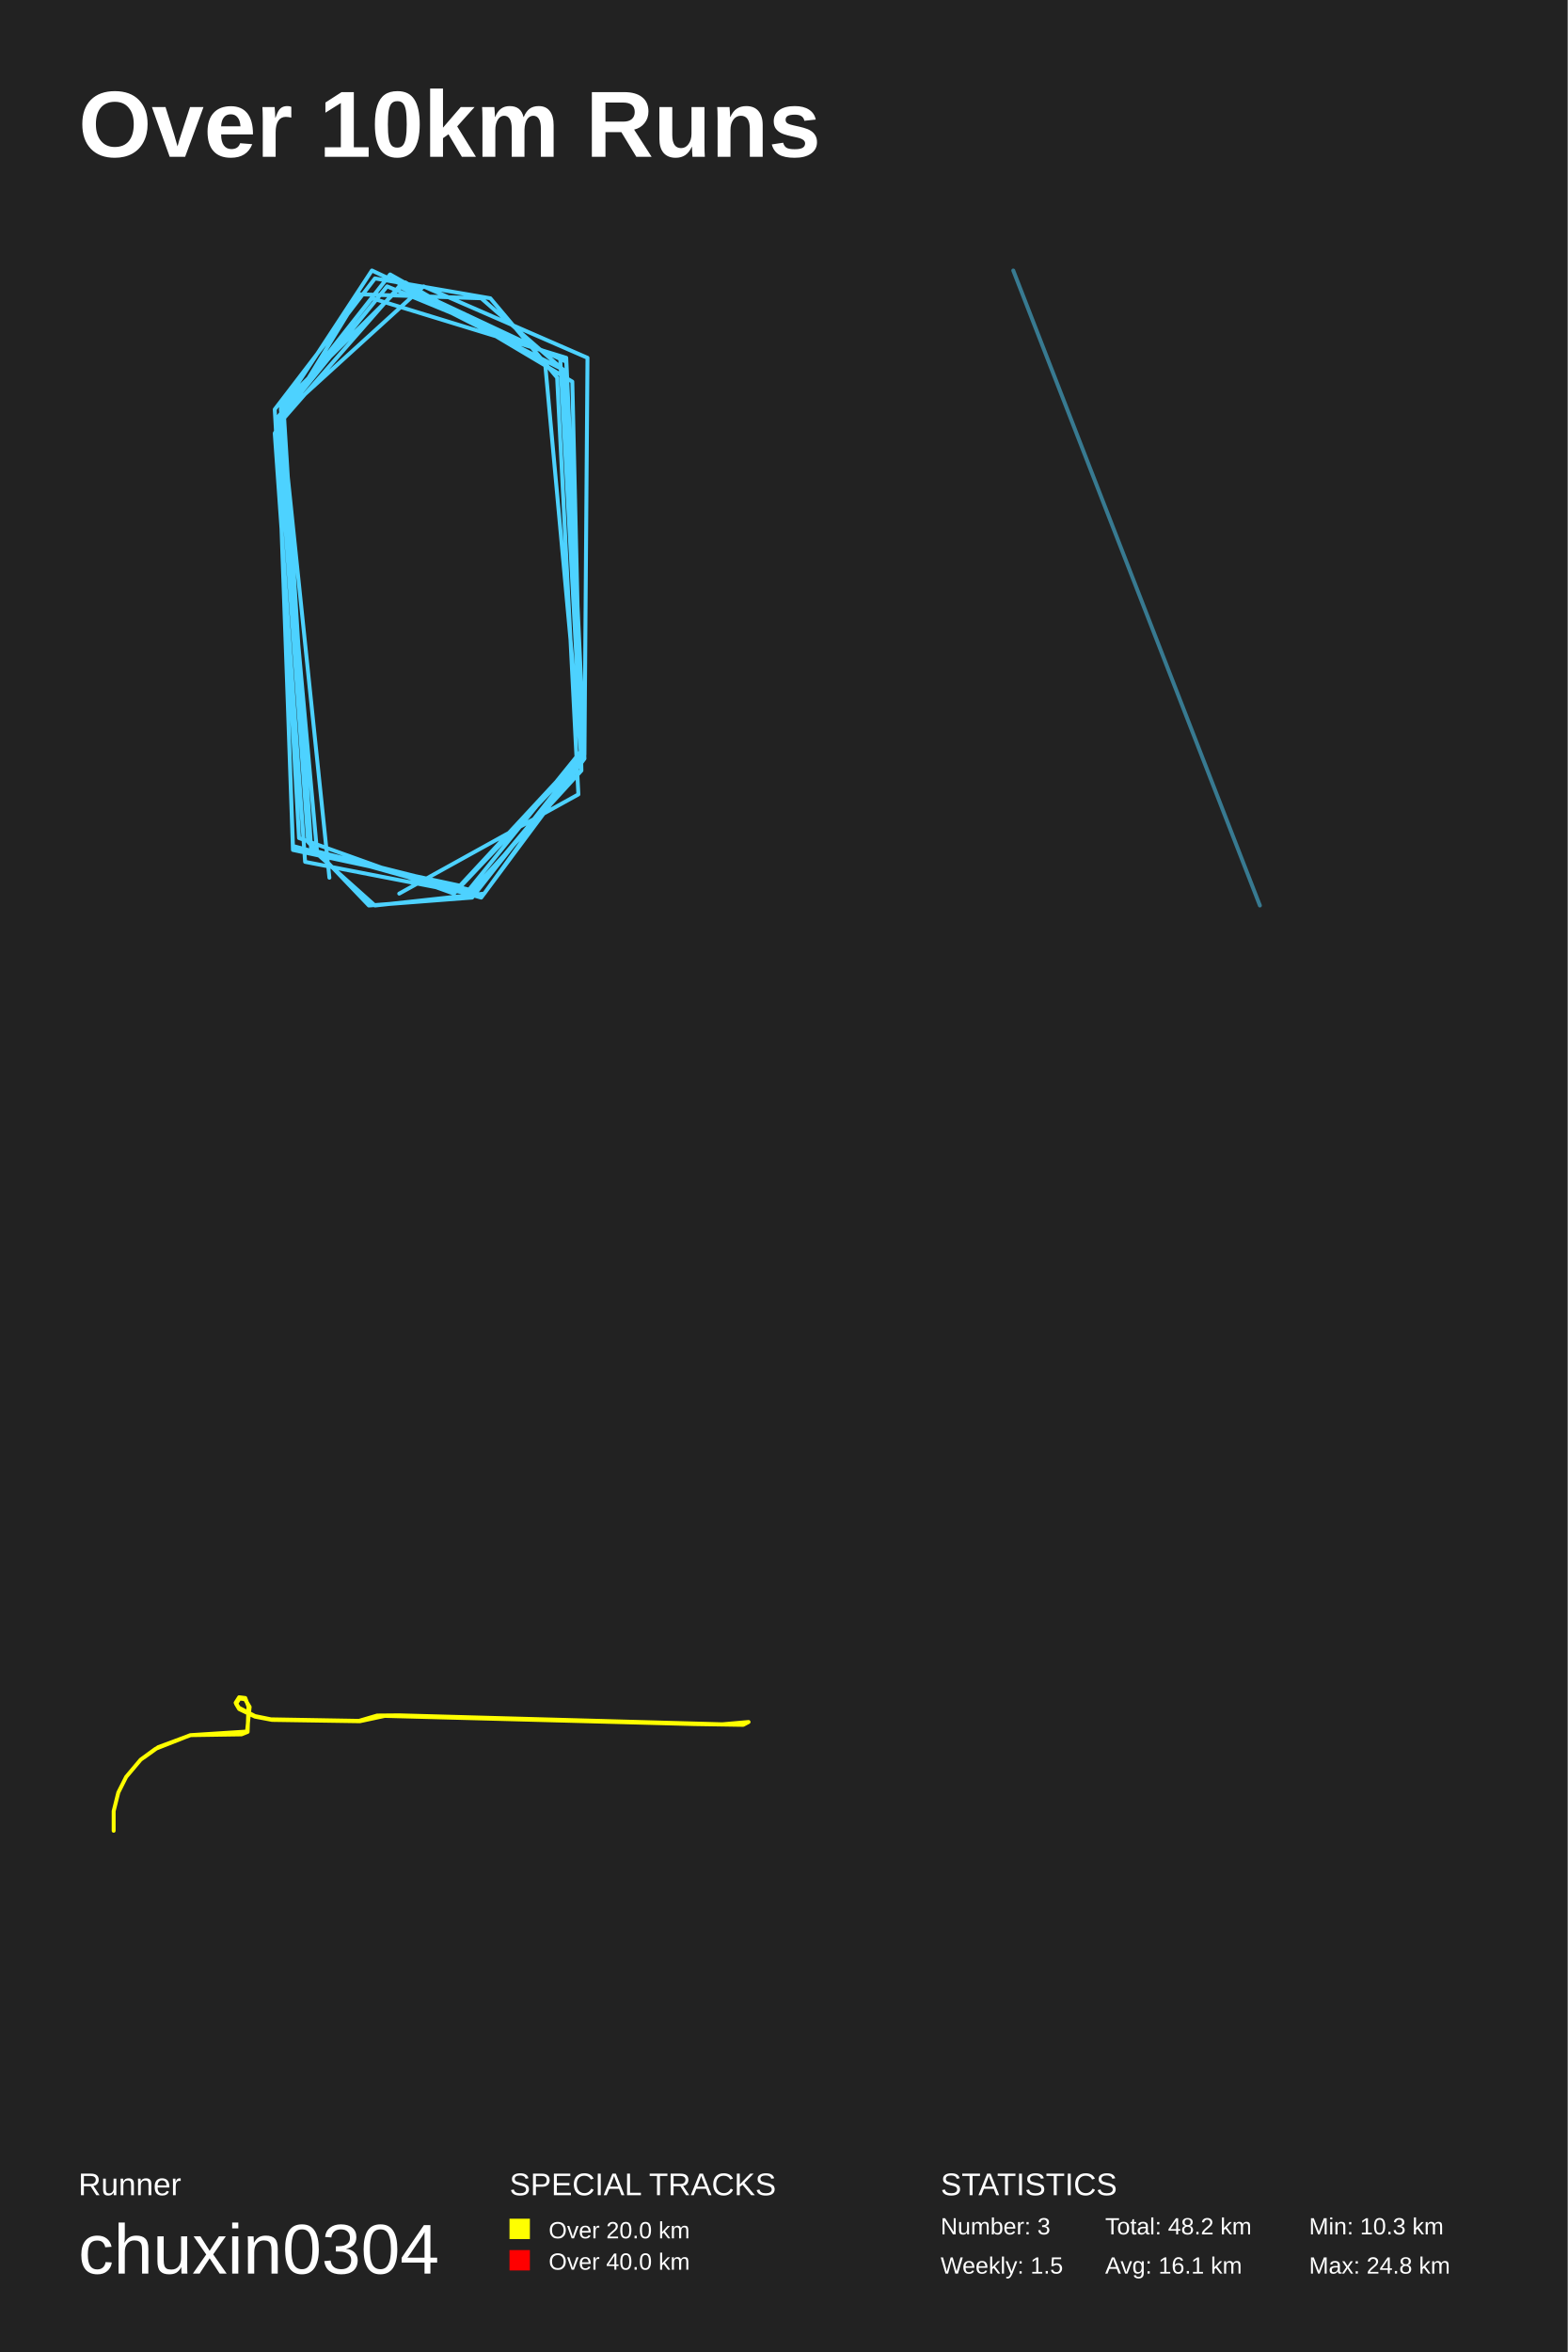
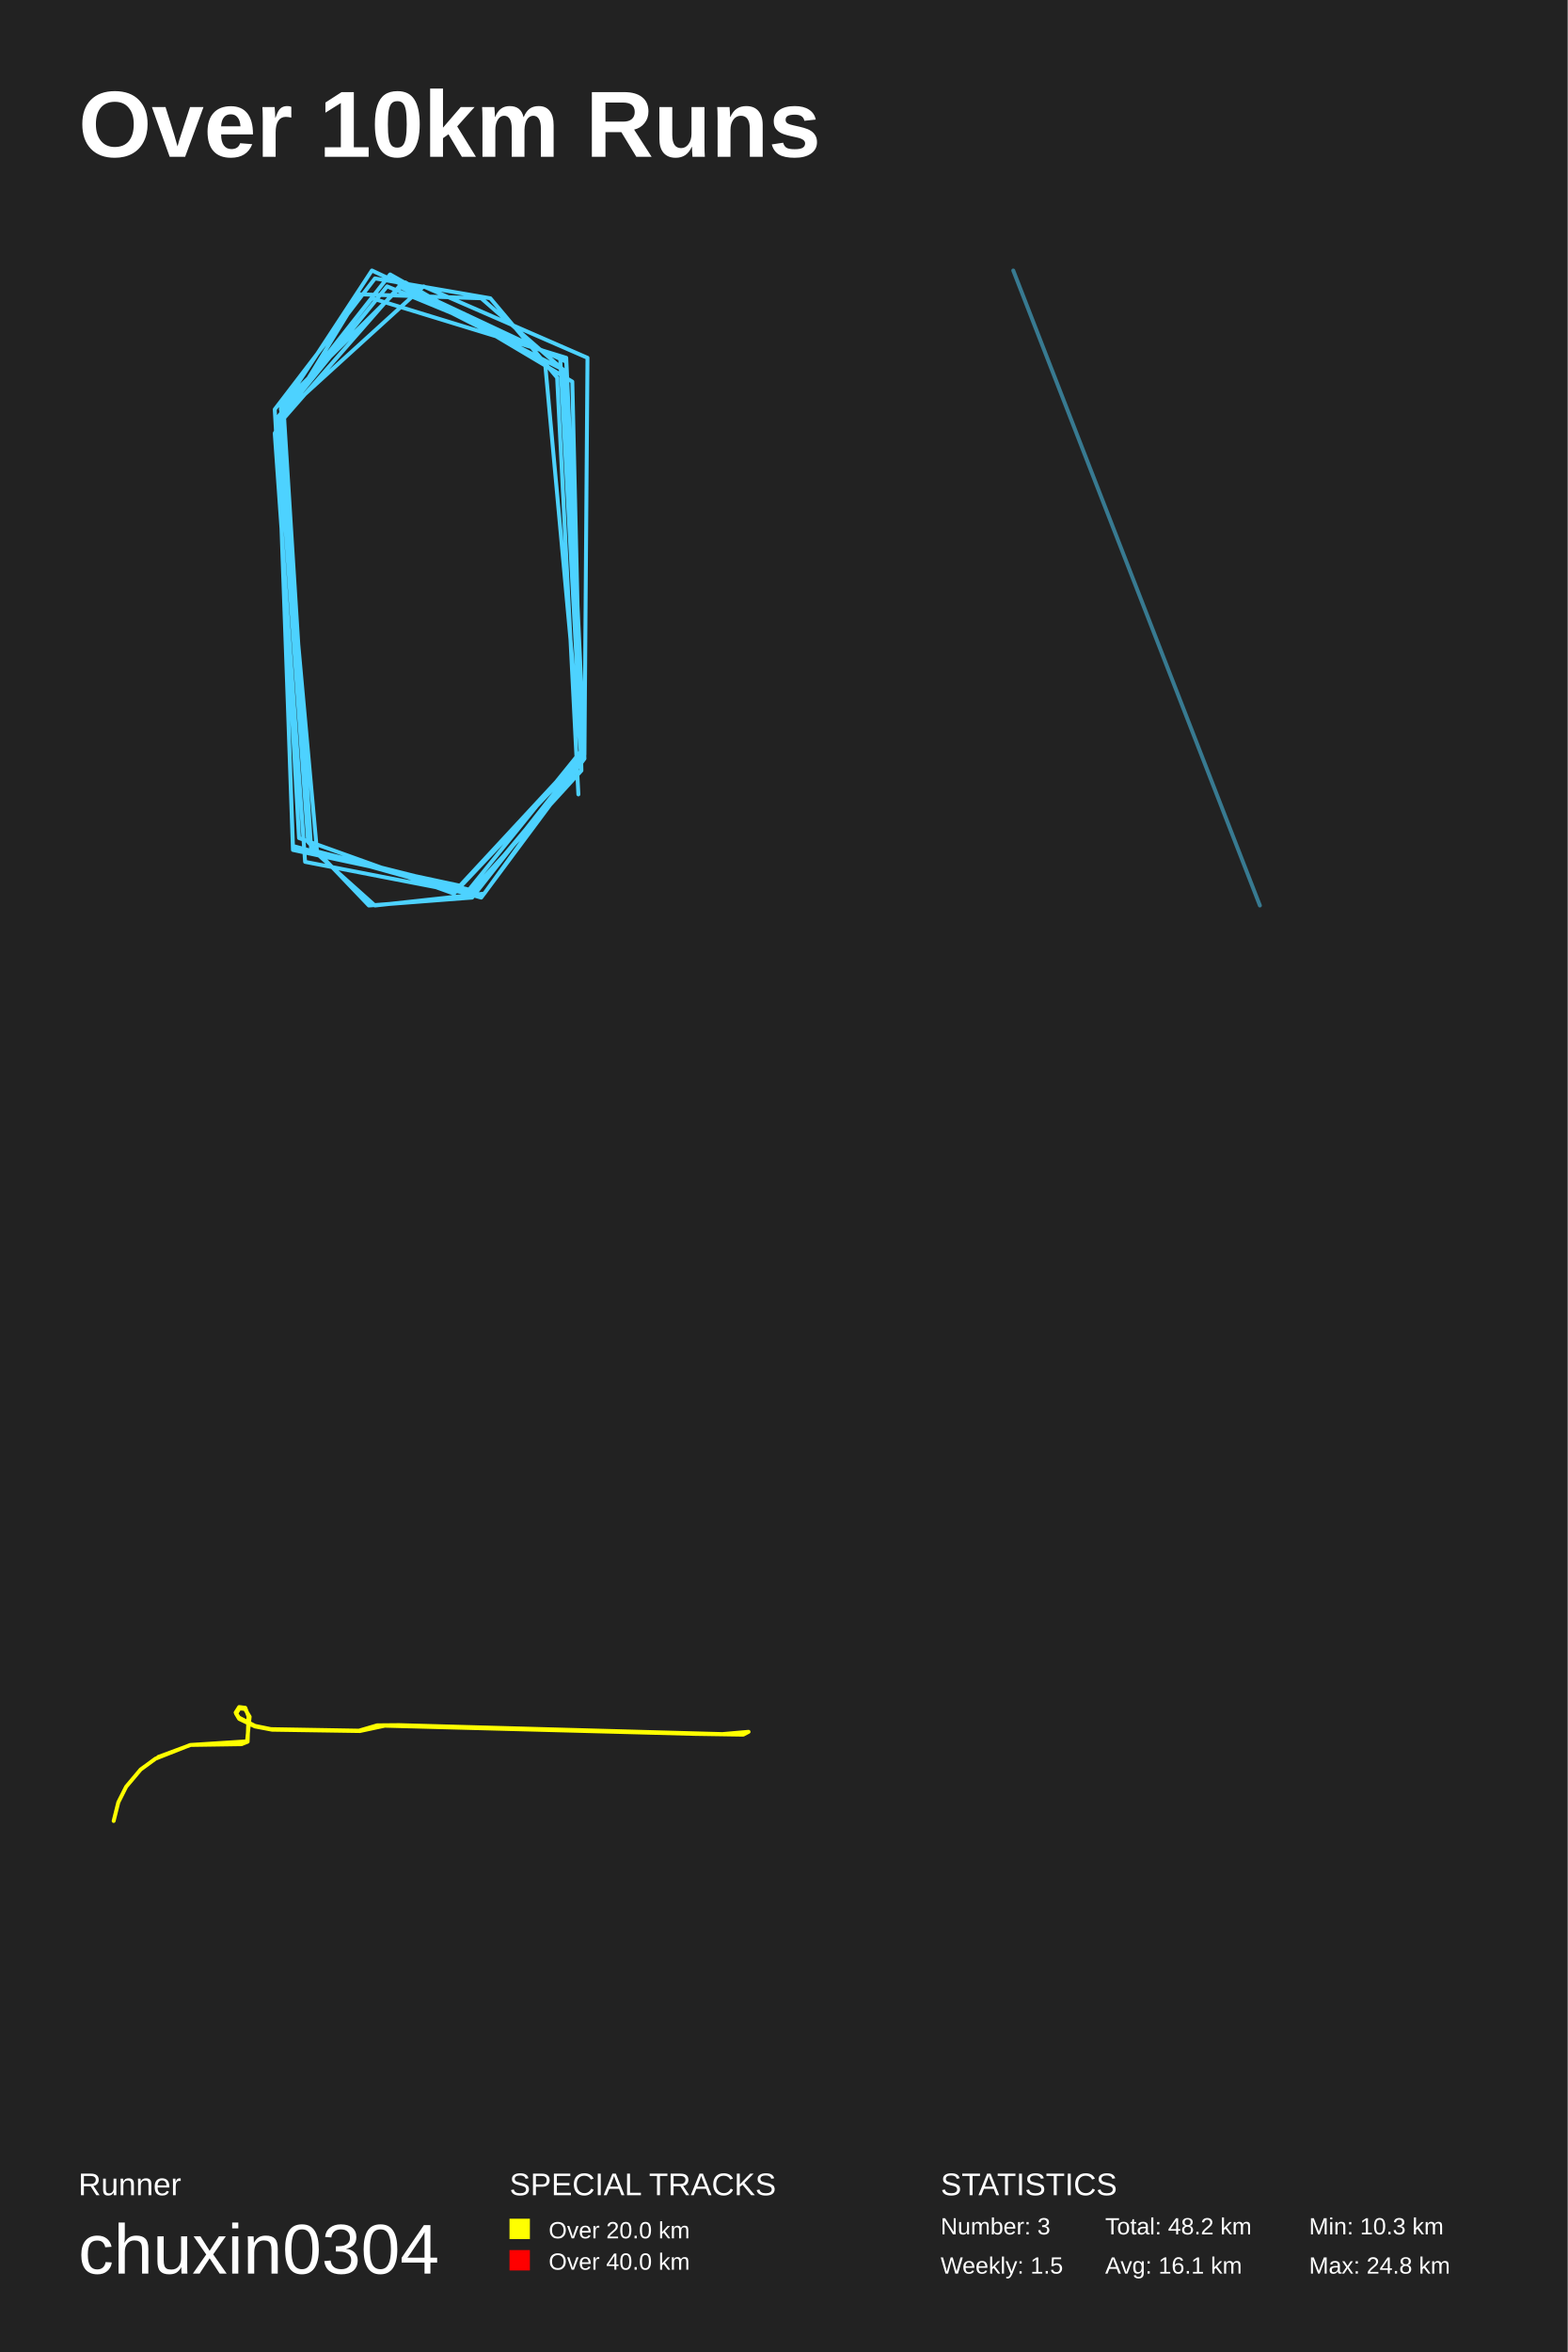
<svg xmlns="http://www.w3.org/2000/svg" baseProfile="full" height="300mm" version="1.1" viewBox="0,0,200,300" width="200mm">
  <defs />
  <rect fill="#222222" height="300" width="200" x="0" y="0" />
  <text fill="#FFFFFF" style="font-size:12px; font-family:Arial; font-weight:bold;" x="10" y="20">Over 10km Runs</text>
  <text fill="#FFFFFF" style="font-size:4px; font-family:Arial" x="10" y="280">Runner</text>
  <text fill="#FFFFFF" style="font-size:9px; font-family:Arial" x="10" y="290">chuxin0304</text>
  <text fill="#FFFFFF" style="font-size:4px; font-family:Arial" x="65" y="280">SPECIAL TRACKS</text>
  <rect fill="yellow" height="2.6" width="2.6" x="65" y="283" />
  <text fill="#FFFFFF" style="font-size:3px; font-family:Arial" x="70" y="285.5">Over 20.0 km</text>
  <rect fill="red" height="2.6" width="2.6" x="65" y="287" />
  <text fill="#FFFFFF" style="font-size:3px; font-family:Arial" x="70" y="289.5">Over 40.0 km</text>
  <text fill="#FFFFFF" style="font-size:4px; font-family:Arial" x="120" y="280">STATISTICS</text>
  <text fill="#FFFFFF" style="font-size:3px; font-family:Arial" x="120" y="285">Number: 3</text>
  <text fill="#FFFFFF" style="font-size:3px; font-family:Arial" x="120" y="290">Weekly: 1.5</text>
  <text fill="#FFFFFF" style="font-size:3px; font-family:Arial" x="141" y="285">Total: 48.2 km</text>
  <text fill="#FFFFFF" style="font-size:3px; font-family:Arial" x="141" y="290">Avg: 16.1 km</text>
  <text fill="#FFFFFF" style="font-size:3px; font-family:Arial" x="167" y="285">Min: 10.3 km</text>
  <text fill="#FFFFFF" style="font-size:3px; font-family:Arial" x="167" y="290">Max: 24.8 km</text>
-   <polyline fill="none" opacity="1" points="50.933,113.981 73.788,101.325 71.076,48.169 62.554,38.044 47.834,35.513 35.05,52.219 38.149,106.894 57.905,113.981 74.175,96.769 69.527,46.144 49.77,35.006 35.437,53.231 37.374,108.413 58.68,112.969 74.175,96.263 71.851,47.156 50.933,36.525 35.437,54.244 37.374,107.906 60.23,113.981 74.175,97.275 71.851,47.156 61.392,38.044 45.897,37.538 35.05,55.256 38.924,109.931 59.842,113.981 74.175,98.288 73.013,48.675 51.707,36.019 35.825,51.713 39.699,108.413 59.842,113.475 74.175,95.756 71.464,45.638 49.383,36.525 35.437,53.738 39.311,107.4 47.059,115.5 60.23,114.488 74.563,96.263 74.95,45.638 54.032,36.525 36.212,52.725 39.699,108.413 61.392,114.488 74.563,96.769 72.238,45.638 47.446,38.044 35.437,53.231 40.473,108.919 47.834,115.5 61.779,113.981 74.563,96.263 72.238,46.144 47.446,34.5 35.825,52.219 42.023,111.956" stroke="#4DD2FF" stroke-dasharray="none" stroke-linecap="round" stroke-linejoin="round" stroke-width="0.5" />
-   <polyline fill="none" opacity="0.5" points="129.268,34.5 160.732,115.5 129.268,34.5 160.732,115.5 129.268,34.5 160.732,115.5 129.268,34.5 160.732,115.5 129.268,34.5 160.732,115.5 129.268,34.5 160.732,115.5 129.268,34.5 160.732,115.5 129.268,34.5 160.732,115.5 129.268,34.5 160.732,115.5 129.268,34.5 160.732,115.5 129.268,34.5 160.732,115.5 129.268,34.5 160.732,115.5 129.268,34.5 160.732,115.5 129.268,34.5 160.732,115.5 129.268,34.5 160.732,115.5 129.268,34.5 160.732,115.5 129.268,34.5 160.732,115.5 129.268,34.5 160.732,115.5 129.268,34.5 160.732,115.5 129.268,34.5 160.732,115.5 129.268,34.5 160.732,115.5 129.268,34.5 160.732,115.5 129.268,34.5 160.732,115.5 129.268,34.5 160.732,115.5 129.268,34.5 160.732,115.5 129.268,34.5 160.732,115.5 129.268,34.5 160.732,115.5 129.268,34.5 160.732,115.5 129.268,34.5 160.732,115.5 129.268,34.5 160.732,115.5 129.268,34.5 160.732,115.5 129.268,34.5 160.732,115.5 129.268,34.5 160.732,115.5 129.268,34.5 160.732,115.5 129.268,34.5 160.732,115.5 129.268,34.5 160.732,115.5 129.268,34.5 160.732,115.5 129.268,34.5 160.732,115.5 129.268,34.5 160.732,115.5 129.268,34.5 160.732,115.5 129.268,34.5 160.732,115.5 129.268,34.5 160.732,115.5 129.268,34.5 160.732,115.5 129.268,34.5 160.732,115.5 129.268,34.5 160.732,115.5 129.268,34.5 160.732,115.5 129.268,34.5 160.732,115.5 129.268,34.5 160.732,115.5 129.268,34.5 160.732,115.5 129.268,34.5 160.732,115.5 129.268,34.5 160.732,115.5 129.268,34.5 160.732,115.5 129.268,34.5 160.732,115.5 129.268,34.5 160.732,115.5 129.268,34.5 160.732,115.5 129.268,34.5 160.732,115.5 129.268,34.5 160.732,115.5 129.268,34.5 160.732,115.5" stroke="#4DD2FF" stroke-dasharray="1,0.5" stroke-linecap="round" stroke-linejoin="round" stroke-width="0.5" />
-   <polyline fill="none" opacity="1" points="18.331,224.186 20.19,222.85 24.318,221.319 31.514,220.857 31.849,217.723 31.254,216.727 30.548,216.654 30.12,217.334 30.51,217.99 32.537,218.962 34.713,219.375 45.907,219.545 49.087,218.865 88.601,219.91 94.812,220.007 95.5,219.642 92.153,219.934 50.928,218.792 48.12,218.816 45.795,219.497 34.564,219.302 32.537,218.889 30.473,217.82 30.064,217.188 30.51,216.484 31.291,216.581 31.7,217.674 31.589,220.906 30.808,221.222 24.281,221.319 19.837,223.069 17.94,224.454 16.099,226.64 15.095,228.633 14.5,231.014 14.5,233.516" stroke="yellow" stroke-dasharray="none" stroke-linecap="round" stroke-linejoin="round" stroke-width="0.5" />
+   <polyline fill="none" opacity="1" points="73.788,101.325 71.076,48.169 62.554,38.044 47.834,35.513 35.05,52.219 38.149,106.894 57.905,113.981 74.175,96.769 69.527,46.144 49.77,35.006 35.437,53.231 37.374,108.413 58.68,112.969 74.175,96.263 71.851,47.156 50.933,36.525 35.437,54.244 37.374,107.906 60.23,113.981 74.175,97.275 71.851,47.156 61.392,38.044 45.897,37.538 35.05,55.256 38.924,109.931 59.842,113.981 74.175,98.288 73.013,48.675 51.707,36.019 35.825,51.713 39.699,108.413 59.842,113.475 74.175,95.756 71.464,45.638 49.383,36.525 35.437,53.738 39.311,107.4 47.059,115.5 60.23,114.488 74.563,96.263 74.95,45.638 54.032,36.525 36.212,52.725 39.699,108.413 61.392,114.488 74.563,96.769 72.238,45.638 47.446,38.044 35.437,53.231 40.473,108.919 47.834,115.5 61.779,113.981 74.563,96.263 72.238,46.144 47.446,34.5 35.825,52.219" stroke="#4DD2FF" stroke-dasharray="none" stroke-linecap="round" stroke-linejoin="round" stroke-width="0.5" />
+   <polyline fill="none" opacity="0.5" points="160.732,115.5 129.268,34.5 160.732,115.5 129.268,34.5 160.732,115.5 129.268,34.5 160.732,115.5 129.268,34.5 160.732,115.5 129.268,34.5 160.732,115.5 129.268,34.5 160.732,115.5 129.268,34.5 160.732,115.5 129.268,34.5 160.732,115.5 129.268,34.5 160.732,115.5 129.268,34.5 160.732,115.5 129.268,34.5 160.732,115.5 129.268,34.5 160.732,115.5 129.268,34.5 160.732,115.5 129.268,34.5 160.732,115.5 129.268,34.5 160.732,115.5 129.268,34.5 160.732,115.5 129.268,34.5 160.732,115.5 129.268,34.5 160.732,115.5 129.268,34.5 160.732,115.5 129.268,34.5 160.732,115.5 129.268,34.5 160.732,115.5 129.268,34.5 160.732,115.5 129.268,34.5 160.732,115.5 129.268,34.5 160.732,115.5 129.268,34.5 160.732,115.5 129.268,34.5 160.732,115.5 129.268,34.5 160.732,115.5 129.268,34.5 160.732,115.5 129.268,34.5 160.732,115.5 129.268,34.5 160.732,115.5 129.268,34.5 160.732,115.5 129.268,34.5 160.732,115.5 129.268,34.5 160.732,115.5 129.268,34.5 160.732,115.5 129.268,34.5 160.732,115.5 129.268,34.5 160.732,115.5 129.268,34.5 160.732,115.5 129.268,34.5 160.732,115.5 129.268,34.5 160.732,115.5 129.268,34.5 160.732,115.5 129.268,34.5 160.732,115.5 129.268,34.5 160.732,115.5 129.268,34.5 160.732,115.5 129.268,34.5 160.732,115.5 129.268,34.5 160.732,115.5 129.268,34.5 160.732,115.5 129.268,34.5 160.732,115.5 129.268,34.5 160.732,115.5 129.268,34.5 160.732,115.5 129.268,34.5 160.732,115.5 129.268,34.5 160.732,115.5 129.268,34.5 160.732,115.5 129.268,34.5 160.732,115.5 129.268,34.5 160.732,115.5 129.268,34.5 160.732,115.5 129.268,34.5 160.732,115.5 129.268,34.5" stroke="#4DD2FF" stroke-dasharray="1,0.5" stroke-linecap="round" stroke-linejoin="round" stroke-width="0.5" />
+   <polyline fill="none" opacity="1" points="20.19,224.101 24.318,222.57 31.514,222.109 31.849,218.974 31.254,217.978 30.548,217.905 30.12,218.585 30.51,219.241 32.537,220.213 34.713,220.626 45.907,220.796 49.087,220.116 88.601,221.161 94.812,221.258 95.5,220.894 92.153,221.185 50.928,220.043 48.12,220.068 45.795,220.748 34.564,220.554 32.537,220.14 30.473,219.071 30.064,218.439 30.51,217.735 31.291,217.832 31.7,218.925 31.589,222.157 30.808,222.473 24.281,222.57 19.837,224.32 17.94,225.705 16.099,227.892 15.095,229.884 14.5,232.265" stroke="yellow" stroke-dasharray="none" stroke-linecap="round" stroke-linejoin="round" stroke-width="0.5" />
</svg>
